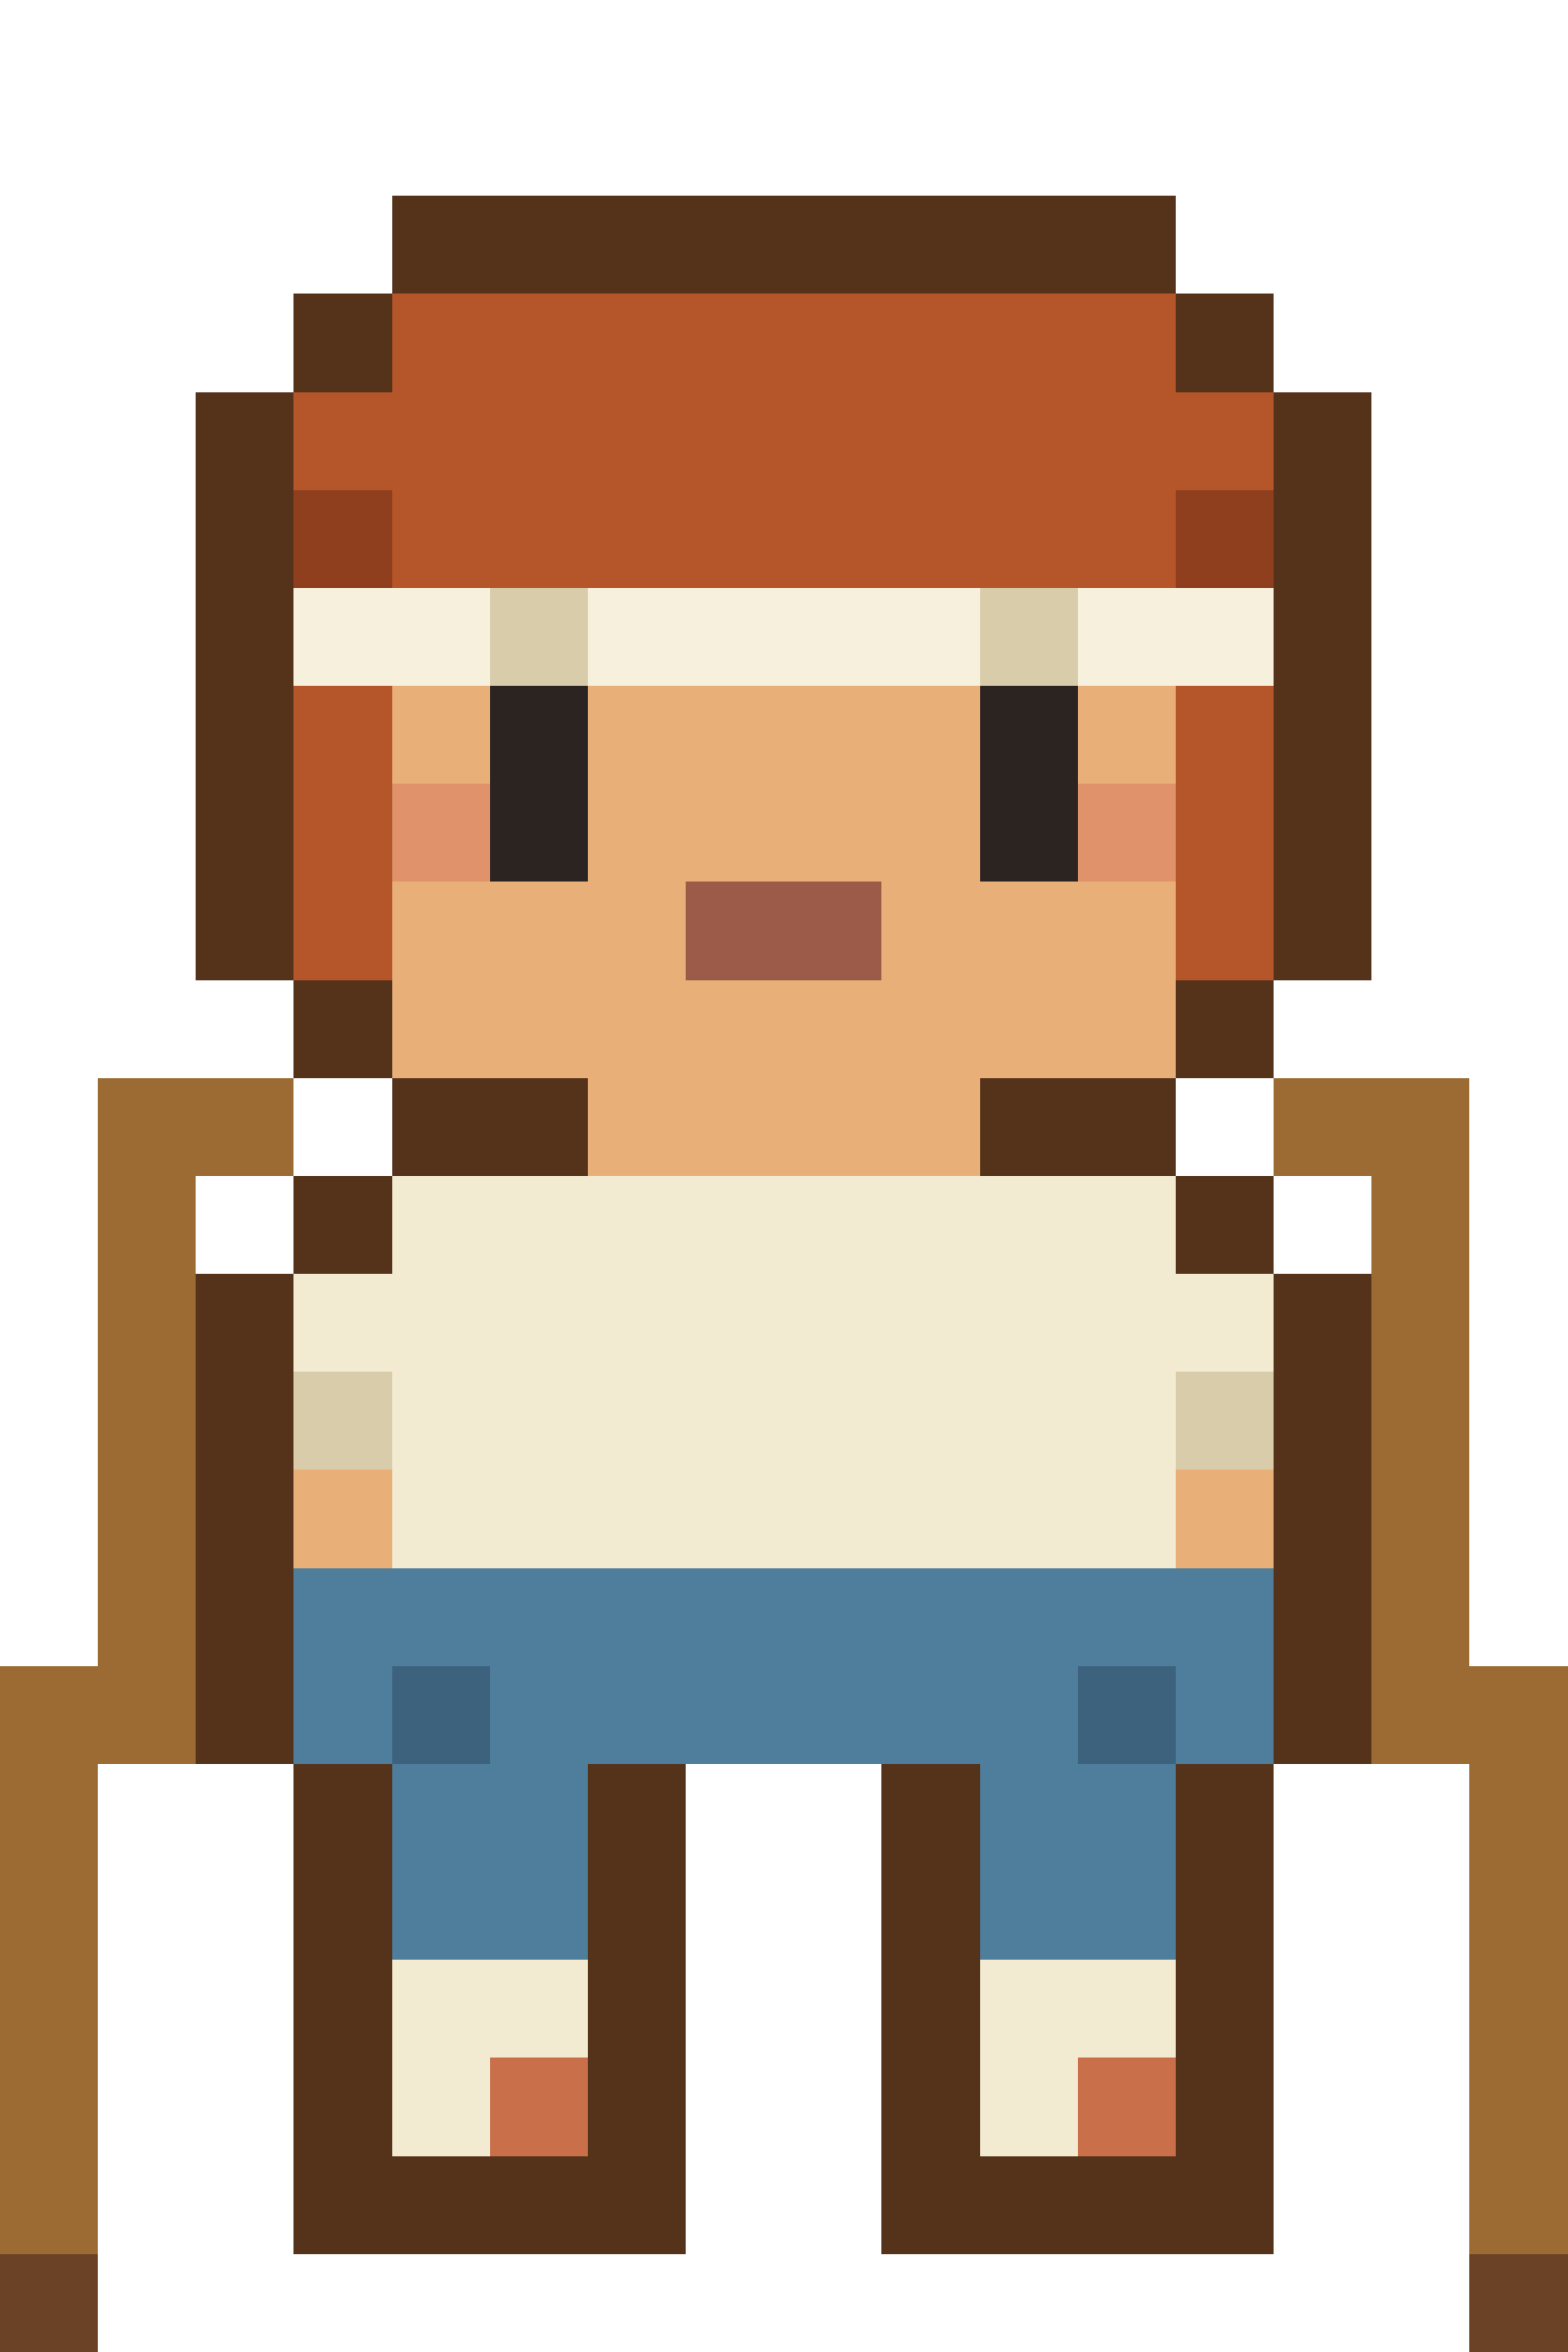
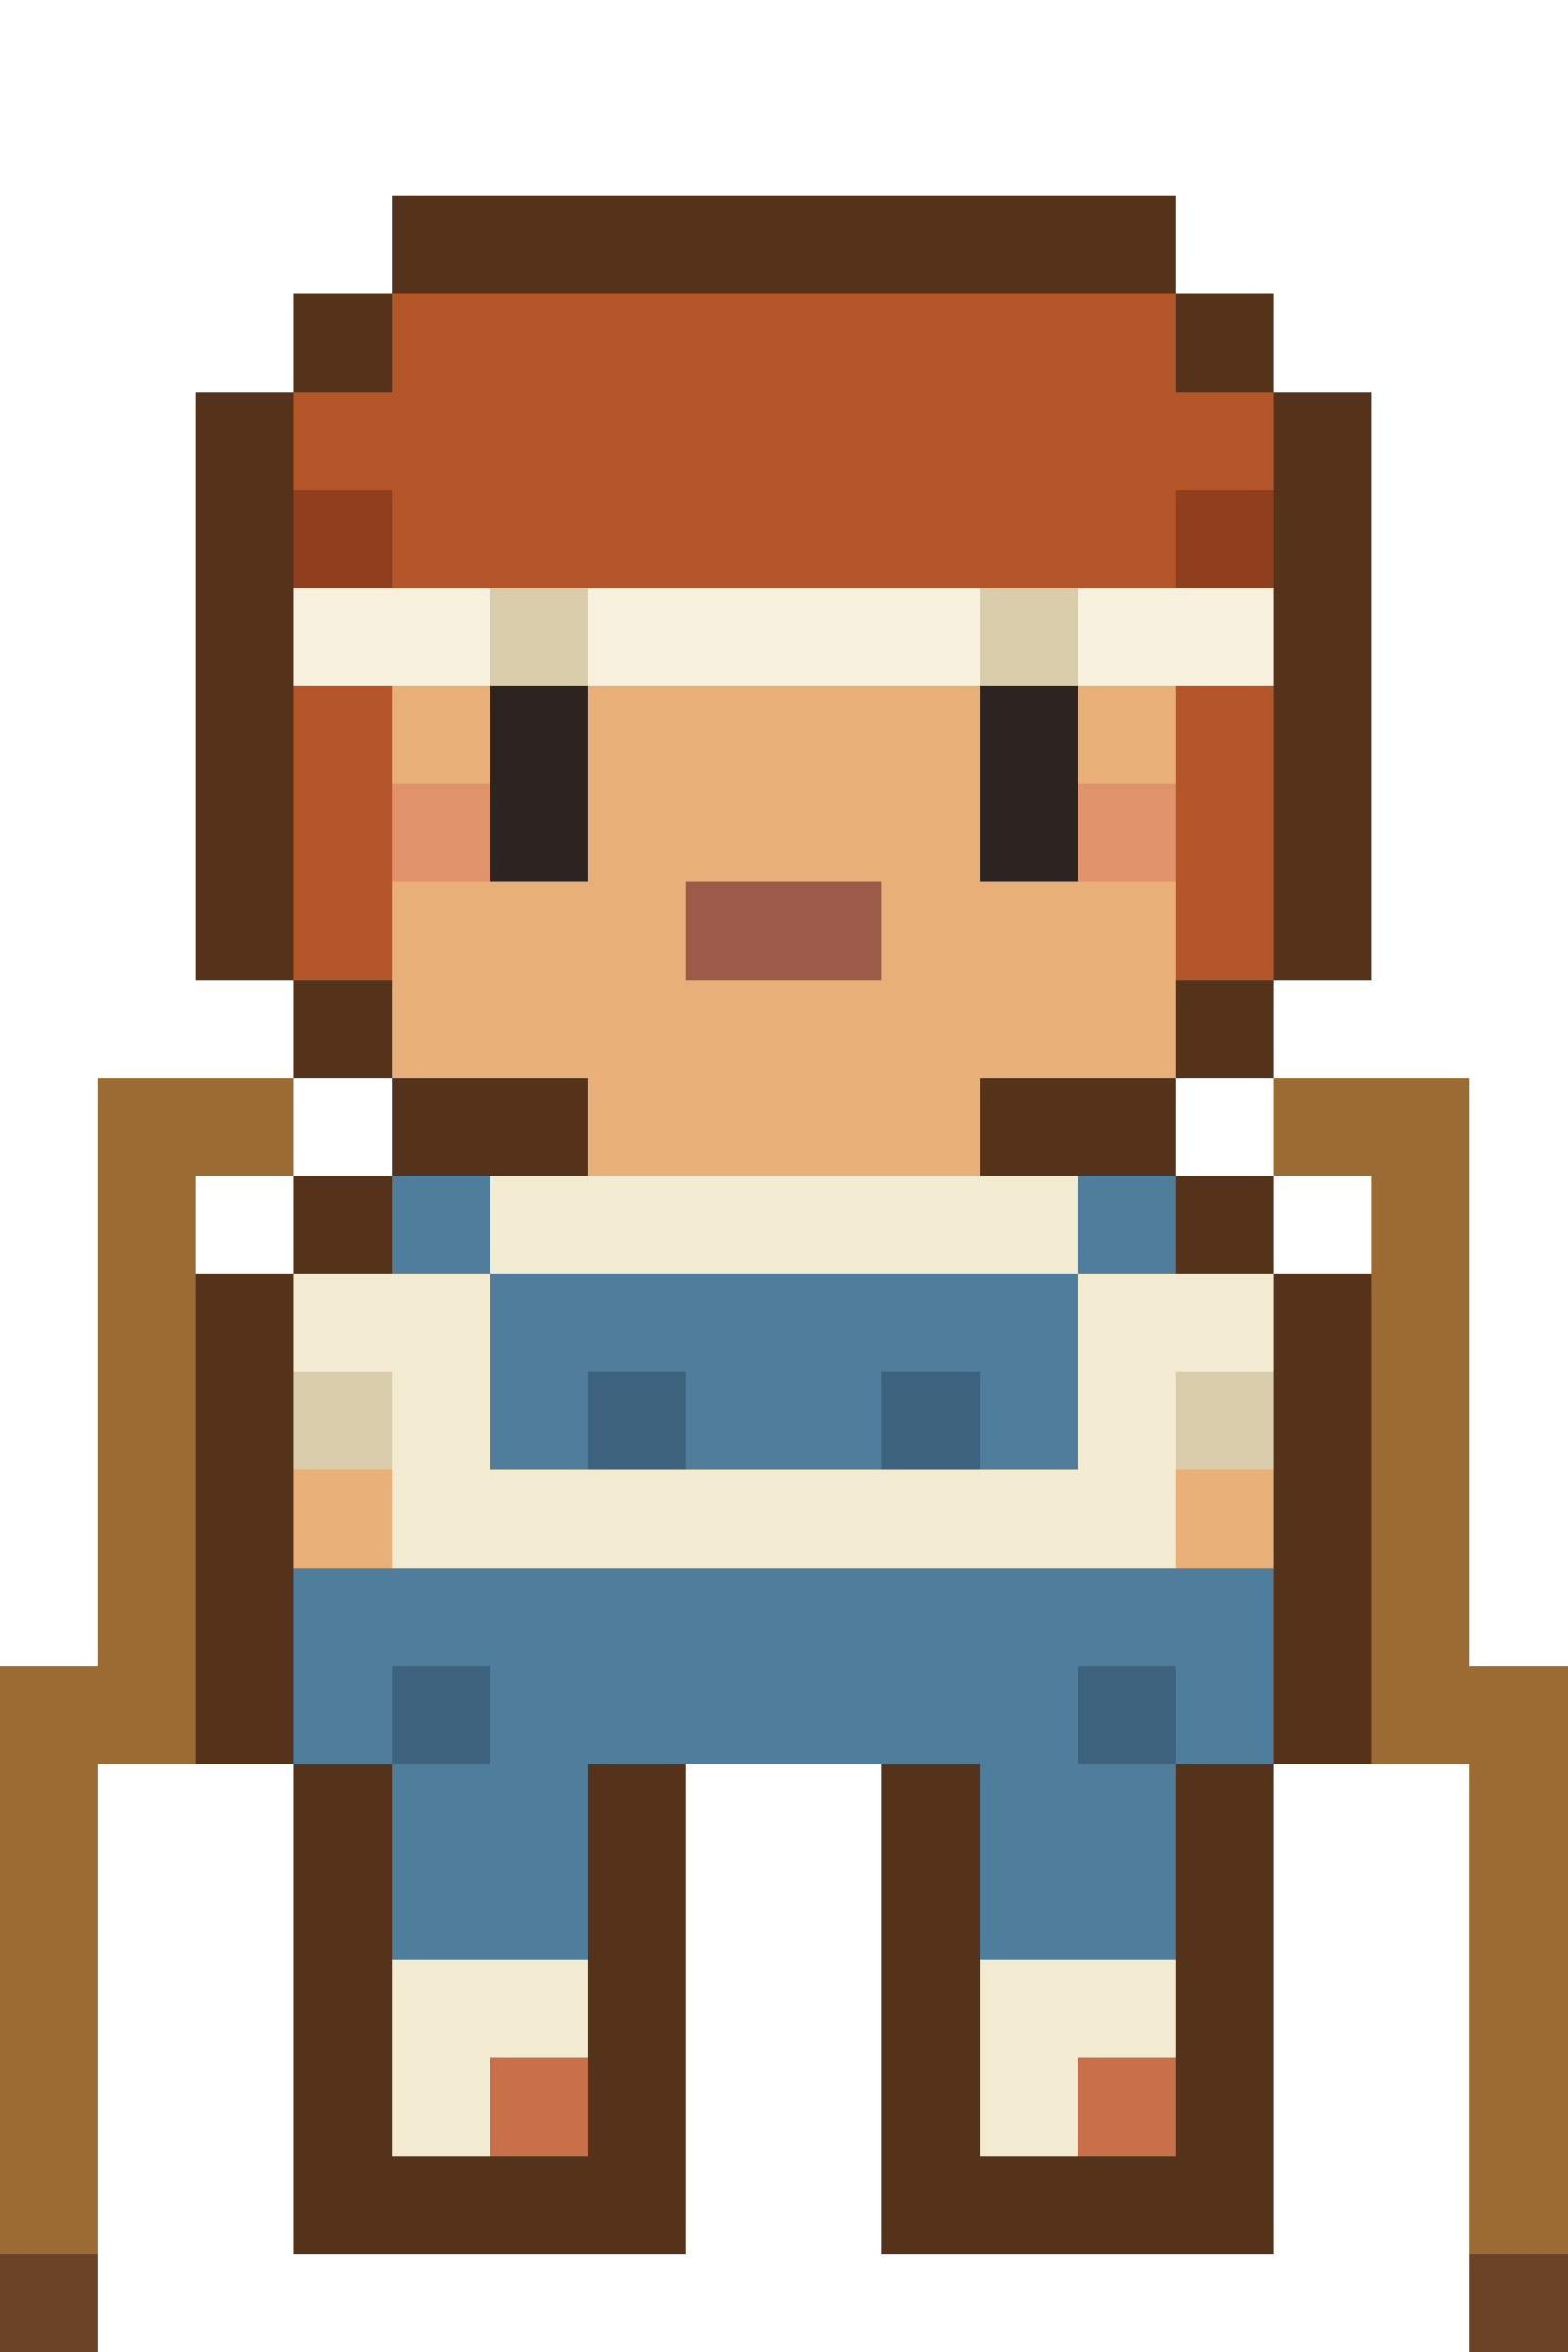
<svg xmlns="http://www.w3.org/2000/svg" viewBox="0 0 16 24" width="16" height="24" shape-rendering="crispEdges" aria-hidden="true" focusable="false">
  <rect x="4" y="2" width="1" height="1" fill="#54331a" />
  <rect x="5" y="2" width="1" height="1" fill="#54331a" />
  <rect x="6" y="2" width="1" height="1" fill="#54331a" />
  <rect x="7" y="2" width="1" height="1" fill="#54331a" />
  <rect x="8" y="2" width="1" height="1" fill="#54331a" />
  <rect x="9" y="2" width="1" height="1" fill="#54331a" />
  <rect x="10" y="2" width="1" height="1" fill="#54331a" />
  <rect x="11" y="2" width="1" height="1" fill="#54331a" />
  <rect x="3" y="3" width="1" height="1" fill="#54331a" />
  <rect x="4" y="3" width="1" height="1" fill="#b5562a" />
  <rect x="5" y="3" width="1" height="1" fill="#b5562a" />
  <rect x="6" y="3" width="1" height="1" fill="#b5562a" />
  <rect x="7" y="3" width="1" height="1" fill="#b5562a" />
  <rect x="8" y="3" width="1" height="1" fill="#b5562a" />
  <rect x="9" y="3" width="1" height="1" fill="#b5562a" />
  <rect x="10" y="3" width="1" height="1" fill="#b5562a" />
  <rect x="11" y="3" width="1" height="1" fill="#b5562a" />
  <rect x="12" y="3" width="1" height="1" fill="#54331a" />
  <rect x="2" y="4" width="1" height="1" fill="#54331a" />
  <rect x="3" y="4" width="1" height="1" fill="#b5562a" />
  <rect x="4" y="4" width="1" height="1" fill="#b5562a" />
  <rect x="5" y="4" width="1" height="1" fill="#b5562a" />
  <rect x="6" y="4" width="1" height="1" fill="#b5562a" />
  <rect x="7" y="4" width="1" height="1" fill="#b5562a" />
  <rect x="8" y="4" width="1" height="1" fill="#b5562a" />
  <rect x="9" y="4" width="1" height="1" fill="#b5562a" />
  <rect x="10" y="4" width="1" height="1" fill="#b5562a" />
  <rect x="11" y="4" width="1" height="1" fill="#b5562a" />
  <rect x="12" y="4" width="1" height="1" fill="#b5562a" />
  <rect x="13" y="4" width="1" height="1" fill="#54331a" />
  <rect x="2" y="5" width="1" height="1" fill="#54331a" />
  <rect x="3" y="5" width="1" height="1" fill="#8f3f1d" />
  <rect x="4" y="5" width="1" height="1" fill="#b5562a" />
  <rect x="5" y="5" width="1" height="1" fill="#b5562a" />
  <rect x="6" y="5" width="1" height="1" fill="#b5562a" />
  <rect x="7" y="5" width="1" height="1" fill="#b5562a" />
  <rect x="8" y="5" width="1" height="1" fill="#b5562a" />
  <rect x="9" y="5" width="1" height="1" fill="#b5562a" />
  <rect x="10" y="5" width="1" height="1" fill="#b5562a" />
  <rect x="11" y="5" width="1" height="1" fill="#b5562a" />
  <rect x="12" y="5" width="1" height="1" fill="#8f3f1d" />
  <rect x="13" y="5" width="1" height="1" fill="#54331a" />
  <rect x="2" y="6" width="1" height="1" fill="#54331a" />
  <rect x="3" y="6" width="1" height="1" fill="#f6f0dc" />
  <rect x="4" y="6" width="1" height="1" fill="#f6f0dc" />
  <rect x="5" y="6" width="1" height="1" fill="#d9ccab" />
  <rect x="6" y="6" width="1" height="1" fill="#f6f0dc" />
  <rect x="7" y="6" width="1" height="1" fill="#f6f0dc" />
  <rect x="8" y="6" width="1" height="1" fill="#f6f0dc" />
  <rect x="9" y="6" width="1" height="1" fill="#f6f0dc" />
  <rect x="10" y="6" width="1" height="1" fill="#d9ccab" />
  <rect x="11" y="6" width="1" height="1" fill="#f6f0dc" />
  <rect x="12" y="6" width="1" height="1" fill="#f6f0dc" />
  <rect x="13" y="6" width="1" height="1" fill="#54331a" />
  <rect x="2" y="7" width="1" height="1" fill="#54331a" />
  <rect x="3" y="7" width="1" height="1" fill="#b5562a" />
  <rect x="4" y="7" width="1" height="1" fill="#e8b078" />
  <rect x="5" y="7" width="1" height="1" fill="#2b2421" />
  <rect x="6" y="7" width="1" height="1" fill="#e8b078" />
  <rect x="7" y="7" width="1" height="1" fill="#e8b078" />
  <rect x="8" y="7" width="1" height="1" fill="#e8b078" />
  <rect x="9" y="7" width="1" height="1" fill="#e8b078" />
  <rect x="10" y="7" width="1" height="1" fill="#2b2421" />
  <rect x="11" y="7" width="1" height="1" fill="#e8b078" />
  <rect x="12" y="7" width="1" height="1" fill="#b5562a" />
  <rect x="13" y="7" width="1" height="1" fill="#54331a" />
  <rect x="2" y="8" width="1" height="1" fill="#54331a" />
  <rect x="3" y="8" width="1" height="1" fill="#b5562a" />
  <rect x="4" y="8" width="1" height="1" fill="#e0926a" />
  <rect x="5" y="8" width="1" height="1" fill="#2b2421" />
  <rect x="6" y="8" width="1" height="1" fill="#e8b078" />
  <rect x="7" y="8" width="1" height="1" fill="#e8b078" />
  <rect x="8" y="8" width="1" height="1" fill="#e8b078" />
  <rect x="9" y="8" width="1" height="1" fill="#e8b078" />
  <rect x="10" y="8" width="1" height="1" fill="#2b2421" />
  <rect x="11" y="8" width="1" height="1" fill="#e0926a" />
  <rect x="12" y="8" width="1" height="1" fill="#b5562a" />
  <rect x="13" y="8" width="1" height="1" fill="#54331a" />
  <rect x="2" y="9" width="1" height="1" fill="#54331a" />
  <rect x="3" y="9" width="1" height="1" fill="#b5562a" />
  <rect x="4" y="9" width="1" height="1" fill="#e8b078" />
  <rect x="5" y="9" width="1" height="1" fill="#e8b078" />
  <rect x="6" y="9" width="1" height="1" fill="#e8b078" />
  <rect x="7" y="9" width="1" height="1" fill="#9c5a48" />
  <rect x="8" y="9" width="1" height="1" fill="#9c5a48" />
  <rect x="9" y="9" width="1" height="1" fill="#e8b078" />
  <rect x="10" y="9" width="1" height="1" fill="#e8b078" />
  <rect x="11" y="9" width="1" height="1" fill="#e8b078" />
  <rect x="12" y="9" width="1" height="1" fill="#b5562a" />
  <rect x="13" y="9" width="1" height="1" fill="#54331a" />
  <rect x="3" y="10" width="1" height="1" fill="#54331a" />
  <rect x="4" y="10" width="1" height="1" fill="#e8b078" />
  <rect x="5" y="10" width="1" height="1" fill="#e8b078" />
  <rect x="6" y="10" width="1" height="1" fill="#e8b078" />
  <rect x="7" y="10" width="1" height="1" fill="#e8b078" />
  <rect x="8" y="10" width="1" height="1" fill="#e8b078" />
  <rect x="9" y="10" width="1" height="1" fill="#e8b078" />
  <rect x="10" y="10" width="1" height="1" fill="#e8b078" />
  <rect x="11" y="10" width="1" height="1" fill="#e8b078" />
  <rect x="12" y="10" width="1" height="1" fill="#54331a" />
  <rect x="1" y="11" width="1" height="1" fill="#9c6b33" />
  <rect x="2" y="11" width="1" height="1" fill="#9c6b33" />
  <rect x="4" y="11" width="1" height="1" fill="#54331a" />
  <rect x="5" y="11" width="1" height="1" fill="#54331a" />
  <rect x="6" y="11" width="1" height="1" fill="#e8b078" />
  <rect x="7" y="11" width="1" height="1" fill="#e8b078" />
  <rect x="8" y="11" width="1" height="1" fill="#e8b078" />
  <rect x="9" y="11" width="1" height="1" fill="#e8b078" />
  <rect x="10" y="11" width="1" height="1" fill="#54331a" />
  <rect x="11" y="11" width="1" height="1" fill="#54331a" />
  <rect x="13" y="11" width="1" height="1" fill="#9c6b33" />
  <rect x="14" y="11" width="1" height="1" fill="#9c6b33" />
  <rect x="1" y="12" width="1" height="1" fill="#9c6b33" />
  <rect x="3" y="12" width="1" height="1" fill="#54331a" />
-   <rect x="4" y="12" width="1" height="1" fill="#f3ead2" />
+   <rect x="4" y="12" width="1" height="1" fill="#4f7d9c" />
  <rect x="5" y="12" width="1" height="1" fill="#f3ead2" />
  <rect x="6" y="12" width="1" height="1" fill="#f3ead2" />
  <rect x="7" y="12" width="1" height="1" fill="#f3ead2" />
  <rect x="8" y="12" width="1" height="1" fill="#f3ead2" />
  <rect x="9" y="12" width="1" height="1" fill="#f3ead2" />
  <rect x="10" y="12" width="1" height="1" fill="#f3ead2" />
-   <rect x="11" y="12" width="1" height="1" fill="#f3ead2" />
+   <rect x="11" y="12" width="1" height="1" fill="#4f7d9c" />
  <rect x="12" y="12" width="1" height="1" fill="#54331a" />
  <rect x="14" y="12" width="1" height="1" fill="#9c6b33" />
  <rect x="1" y="13" width="1" height="1" fill="#9c6b33" />
  <rect x="2" y="13" width="1" height="1" fill="#54331a" />
  <rect x="3" y="13" width="1" height="1" fill="#f3ead2" />
  <rect x="4" y="13" width="1" height="1" fill="#f3ead2" />
-   <rect x="5" y="13" width="1" height="1" fill="#f3ead2" />
-   <rect x="6" y="13" width="1" height="1" fill="#f3ead2" />
-   <rect x="7" y="13" width="1" height="1" fill="#f3ead2" />
-   <rect x="8" y="13" width="1" height="1" fill="#f3ead2" />
-   <rect x="9" y="13" width="1" height="1" fill="#f3ead2" />
-   <rect x="10" y="13" width="1" height="1" fill="#f3ead2" />
+   <rect x="5" y="13" width="1" height="1" fill="#4f7d9c" />
+   <rect x="6" y="13" width="1" height="1" fill="#4f7d9c" />
+   <rect x="7" y="13" width="1" height="1" fill="#4f7d9c" />
+   <rect x="8" y="13" width="1" height="1" fill="#4f7d9c" />
+   <rect x="9" y="13" width="1" height="1" fill="#4f7d9c" />
+   <rect x="10" y="13" width="1" height="1" fill="#4f7d9c" />
  <rect x="11" y="13" width="1" height="1" fill="#f3ead2" />
  <rect x="12" y="13" width="1" height="1" fill="#f3ead2" />
  <rect x="13" y="13" width="1" height="1" fill="#54331a" />
  <rect x="14" y="13" width="1" height="1" fill="#9c6b33" />
  <rect x="1" y="14" width="1" height="1" fill="#9c6b33" />
  <rect x="2" y="14" width="1" height="1" fill="#54331a" />
  <rect x="3" y="14" width="1" height="1" fill="#d9ccab" />
  <rect x="4" y="14" width="1" height="1" fill="#f3ead2" />
-   <rect x="5" y="14" width="1" height="1" fill="#f3ead2" />
-   <rect x="6" y="14" width="1" height="1" fill="#f3ead2" />
-   <rect x="7" y="14" width="1" height="1" fill="#f3ead2" />
-   <rect x="8" y="14" width="1" height="1" fill="#f3ead2" />
-   <rect x="9" y="14" width="1" height="1" fill="#f3ead2" />
-   <rect x="10" y="14" width="1" height="1" fill="#f3ead2" />
+   <rect x="5" y="14" width="1" height="1" fill="#4f7d9c" />
+   <rect x="6" y="14" width="1" height="1" fill="#3c627e" />
+   <rect x="7" y="14" width="1" height="1" fill="#4f7d9c" />
+   <rect x="8" y="14" width="1" height="1" fill="#4f7d9c" />
+   <rect x="9" y="14" width="1" height="1" fill="#3c627e" />
+   <rect x="10" y="14" width="1" height="1" fill="#4f7d9c" />
  <rect x="11" y="14" width="1" height="1" fill="#f3ead2" />
  <rect x="12" y="14" width="1" height="1" fill="#d9ccab" />
  <rect x="13" y="14" width="1" height="1" fill="#54331a" />
  <rect x="14" y="14" width="1" height="1" fill="#9c6b33" />
  <rect x="1" y="15" width="1" height="1" fill="#9c6b33" />
  <rect x="2" y="15" width="1" height="1" fill="#54331a" />
  <rect x="3" y="15" width="1" height="1" fill="#e8b078" />
  <rect x="4" y="15" width="1" height="1" fill="#f3ead2" />
  <rect x="5" y="15" width="1" height="1" fill="#f3ead2" />
  <rect x="6" y="15" width="1" height="1" fill="#f3ead2" />
  <rect x="7" y="15" width="1" height="1" fill="#f3ead2" />
  <rect x="8" y="15" width="1" height="1" fill="#f3ead2" />
  <rect x="9" y="15" width="1" height="1" fill="#f3ead2" />
  <rect x="10" y="15" width="1" height="1" fill="#f3ead2" />
  <rect x="11" y="15" width="1" height="1" fill="#f3ead2" />
  <rect x="12" y="15" width="1" height="1" fill="#e8b078" />
  <rect x="13" y="15" width="1" height="1" fill="#54331a" />
  <rect x="14" y="15" width="1" height="1" fill="#9c6b33" />
  <rect x="1" y="16" width="1" height="1" fill="#9c6b33" />
  <rect x="2" y="16" width="1" height="1" fill="#54331a" />
  <rect x="3" y="16" width="1" height="1" fill="#4f7d9c" />
  <rect x="4" y="16" width="1" height="1" fill="#4f7d9c" />
  <rect x="5" y="16" width="1" height="1" fill="#4f7d9c" />
  <rect x="6" y="16" width="1" height="1" fill="#4f7d9c" />
  <rect x="7" y="16" width="1" height="1" fill="#4f7d9c" />
  <rect x="8" y="16" width="1" height="1" fill="#4f7d9c" />
  <rect x="9" y="16" width="1" height="1" fill="#4f7d9c" />
  <rect x="10" y="16" width="1" height="1" fill="#4f7d9c" />
  <rect x="11" y="16" width="1" height="1" fill="#4f7d9c" />
  <rect x="12" y="16" width="1" height="1" fill="#4f7d9c" />
  <rect x="13" y="16" width="1" height="1" fill="#54331a" />
  <rect x="14" y="16" width="1" height="1" fill="#9c6b33" />
  <rect x="0" y="17" width="1" height="1" fill="#9c6b33" />
  <rect x="1" y="17" width="1" height="1" fill="#9c6b33" />
  <rect x="2" y="17" width="1" height="1" fill="#54331a" />
  <rect x="3" y="17" width="1" height="1" fill="#4f7d9c" />
  <rect x="4" y="17" width="1" height="1" fill="#3c627e" />
  <rect x="5" y="17" width="1" height="1" fill="#4f7d9c" />
  <rect x="6" y="17" width="1" height="1" fill="#4f7d9c" />
  <rect x="7" y="17" width="1" height="1" fill="#4f7d9c" />
  <rect x="8" y="17" width="1" height="1" fill="#4f7d9c" />
  <rect x="9" y="17" width="1" height="1" fill="#4f7d9c" />
  <rect x="10" y="17" width="1" height="1" fill="#4f7d9c" />
  <rect x="11" y="17" width="1" height="1" fill="#3c627e" />
  <rect x="12" y="17" width="1" height="1" fill="#4f7d9c" />
  <rect x="13" y="17" width="1" height="1" fill="#54331a" />
  <rect x="14" y="17" width="1" height="1" fill="#9c6b33" />
  <rect x="15" y="17" width="1" height="1" fill="#9c6b33" />
  <rect x="0" y="18" width="1" height="1" fill="#9c6b33" />
  <rect x="3" y="18" width="1" height="1" fill="#54331a" />
  <rect x="4" y="18" width="1" height="1" fill="#4f7d9c" />
  <rect x="5" y="18" width="1" height="1" fill="#4f7d9c" />
  <rect x="6" y="18" width="1" height="1" fill="#54331a" />
  <rect x="9" y="18" width="1" height="1" fill="#54331a" />
  <rect x="10" y="18" width="1" height="1" fill="#4f7d9c" />
  <rect x="11" y="18" width="1" height="1" fill="#4f7d9c" />
  <rect x="12" y="18" width="1" height="1" fill="#54331a" />
  <rect x="15" y="18" width="1" height="1" fill="#9c6b33" />
  <rect x="0" y="19" width="1" height="1" fill="#9c6b33" />
  <rect x="3" y="19" width="1" height="1" fill="#54331a" />
  <rect x="4" y="19" width="1" height="1" fill="#4f7d9c" />
  <rect x="5" y="19" width="1" height="1" fill="#4f7d9c" />
  <rect x="6" y="19" width="1" height="1" fill="#54331a" />
  <rect x="9" y="19" width="1" height="1" fill="#54331a" />
  <rect x="10" y="19" width="1" height="1" fill="#4f7d9c" />
  <rect x="11" y="19" width="1" height="1" fill="#4f7d9c" />
  <rect x="12" y="19" width="1" height="1" fill="#54331a" />
  <rect x="15" y="19" width="1" height="1" fill="#9c6b33" />
  <rect x="0" y="20" width="1" height="1" fill="#9c6b33" />
  <rect x="3" y="20" width="1" height="1" fill="#54331a" />
  <rect x="4" y="20" width="1" height="1" fill="#f3ead2" />
  <rect x="5" y="20" width="1" height="1" fill="#f3ead2" />
  <rect x="6" y="20" width="1" height="1" fill="#54331a" />
  <rect x="9" y="20" width="1" height="1" fill="#54331a" />
  <rect x="10" y="20" width="1" height="1" fill="#f3ead2" />
  <rect x="11" y="20" width="1" height="1" fill="#f3ead2" />
  <rect x="12" y="20" width="1" height="1" fill="#54331a" />
  <rect x="15" y="20" width="1" height="1" fill="#9c6b33" />
  <rect x="0" y="21" width="1" height="1" fill="#9c6b33" />
  <rect x="3" y="21" width="1" height="1" fill="#54331a" />
  <rect x="4" y="21" width="1" height="1" fill="#f3ead2" />
  <rect x="5" y="21" width="1" height="1" fill="#c96f4a" />
  <rect x="6" y="21" width="1" height="1" fill="#54331a" />
  <rect x="9" y="21" width="1" height="1" fill="#54331a" />
  <rect x="10" y="21" width="1" height="1" fill="#f3ead2" />
  <rect x="11" y="21" width="1" height="1" fill="#c96f4a" />
  <rect x="12" y="21" width="1" height="1" fill="#54331a" />
  <rect x="15" y="21" width="1" height="1" fill="#9c6b33" />
  <rect x="0" y="22" width="1" height="1" fill="#9c6b33" />
  <rect x="3" y="22" width="1" height="1" fill="#54331a" />
  <rect x="4" y="22" width="1" height="1" fill="#54331a" />
  <rect x="5" y="22" width="1" height="1" fill="#54331a" />
  <rect x="6" y="22" width="1" height="1" fill="#54331a" />
  <rect x="9" y="22" width="1" height="1" fill="#54331a" />
  <rect x="10" y="22" width="1" height="1" fill="#54331a" />
  <rect x="11" y="22" width="1" height="1" fill="#54331a" />
  <rect x="12" y="22" width="1" height="1" fill="#54331a" />
  <rect x="15" y="22" width="1" height="1" fill="#9c6b33" />
  <rect x="0" y="23" width="1" height="1" fill="#6b4226" />
  <rect x="15" y="23" width="1" height="1" fill="#6b4226" />
</svg>
